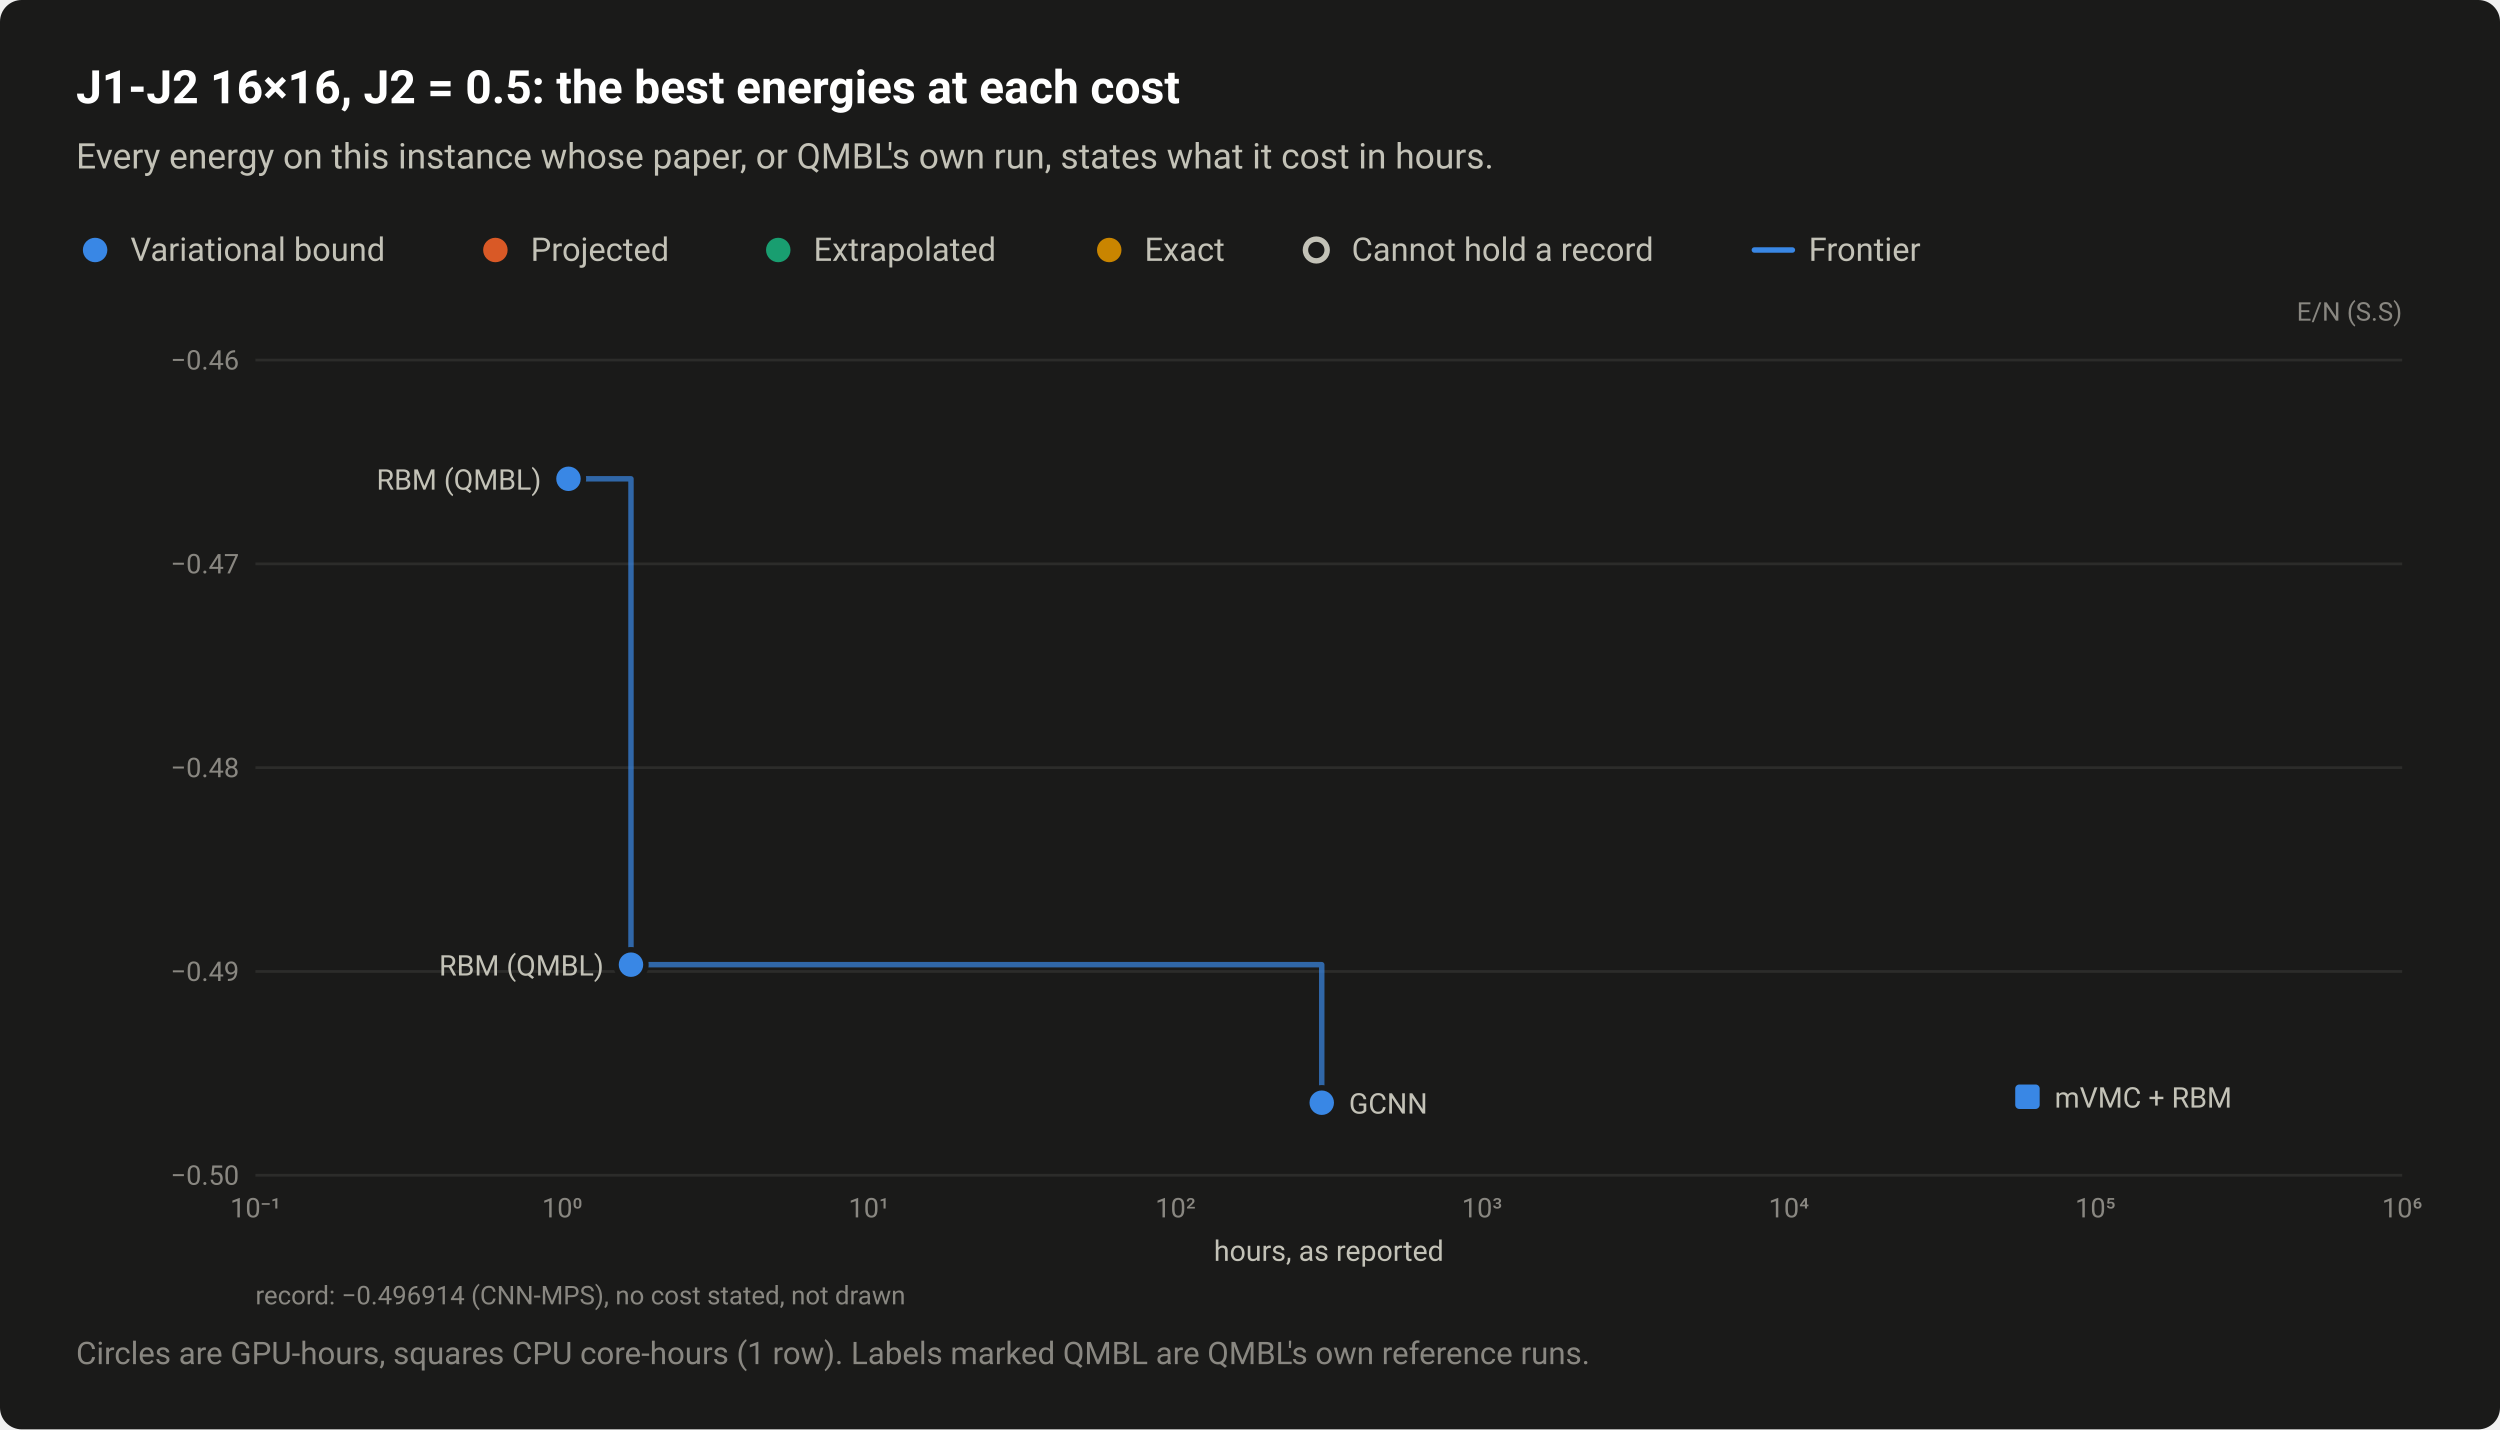
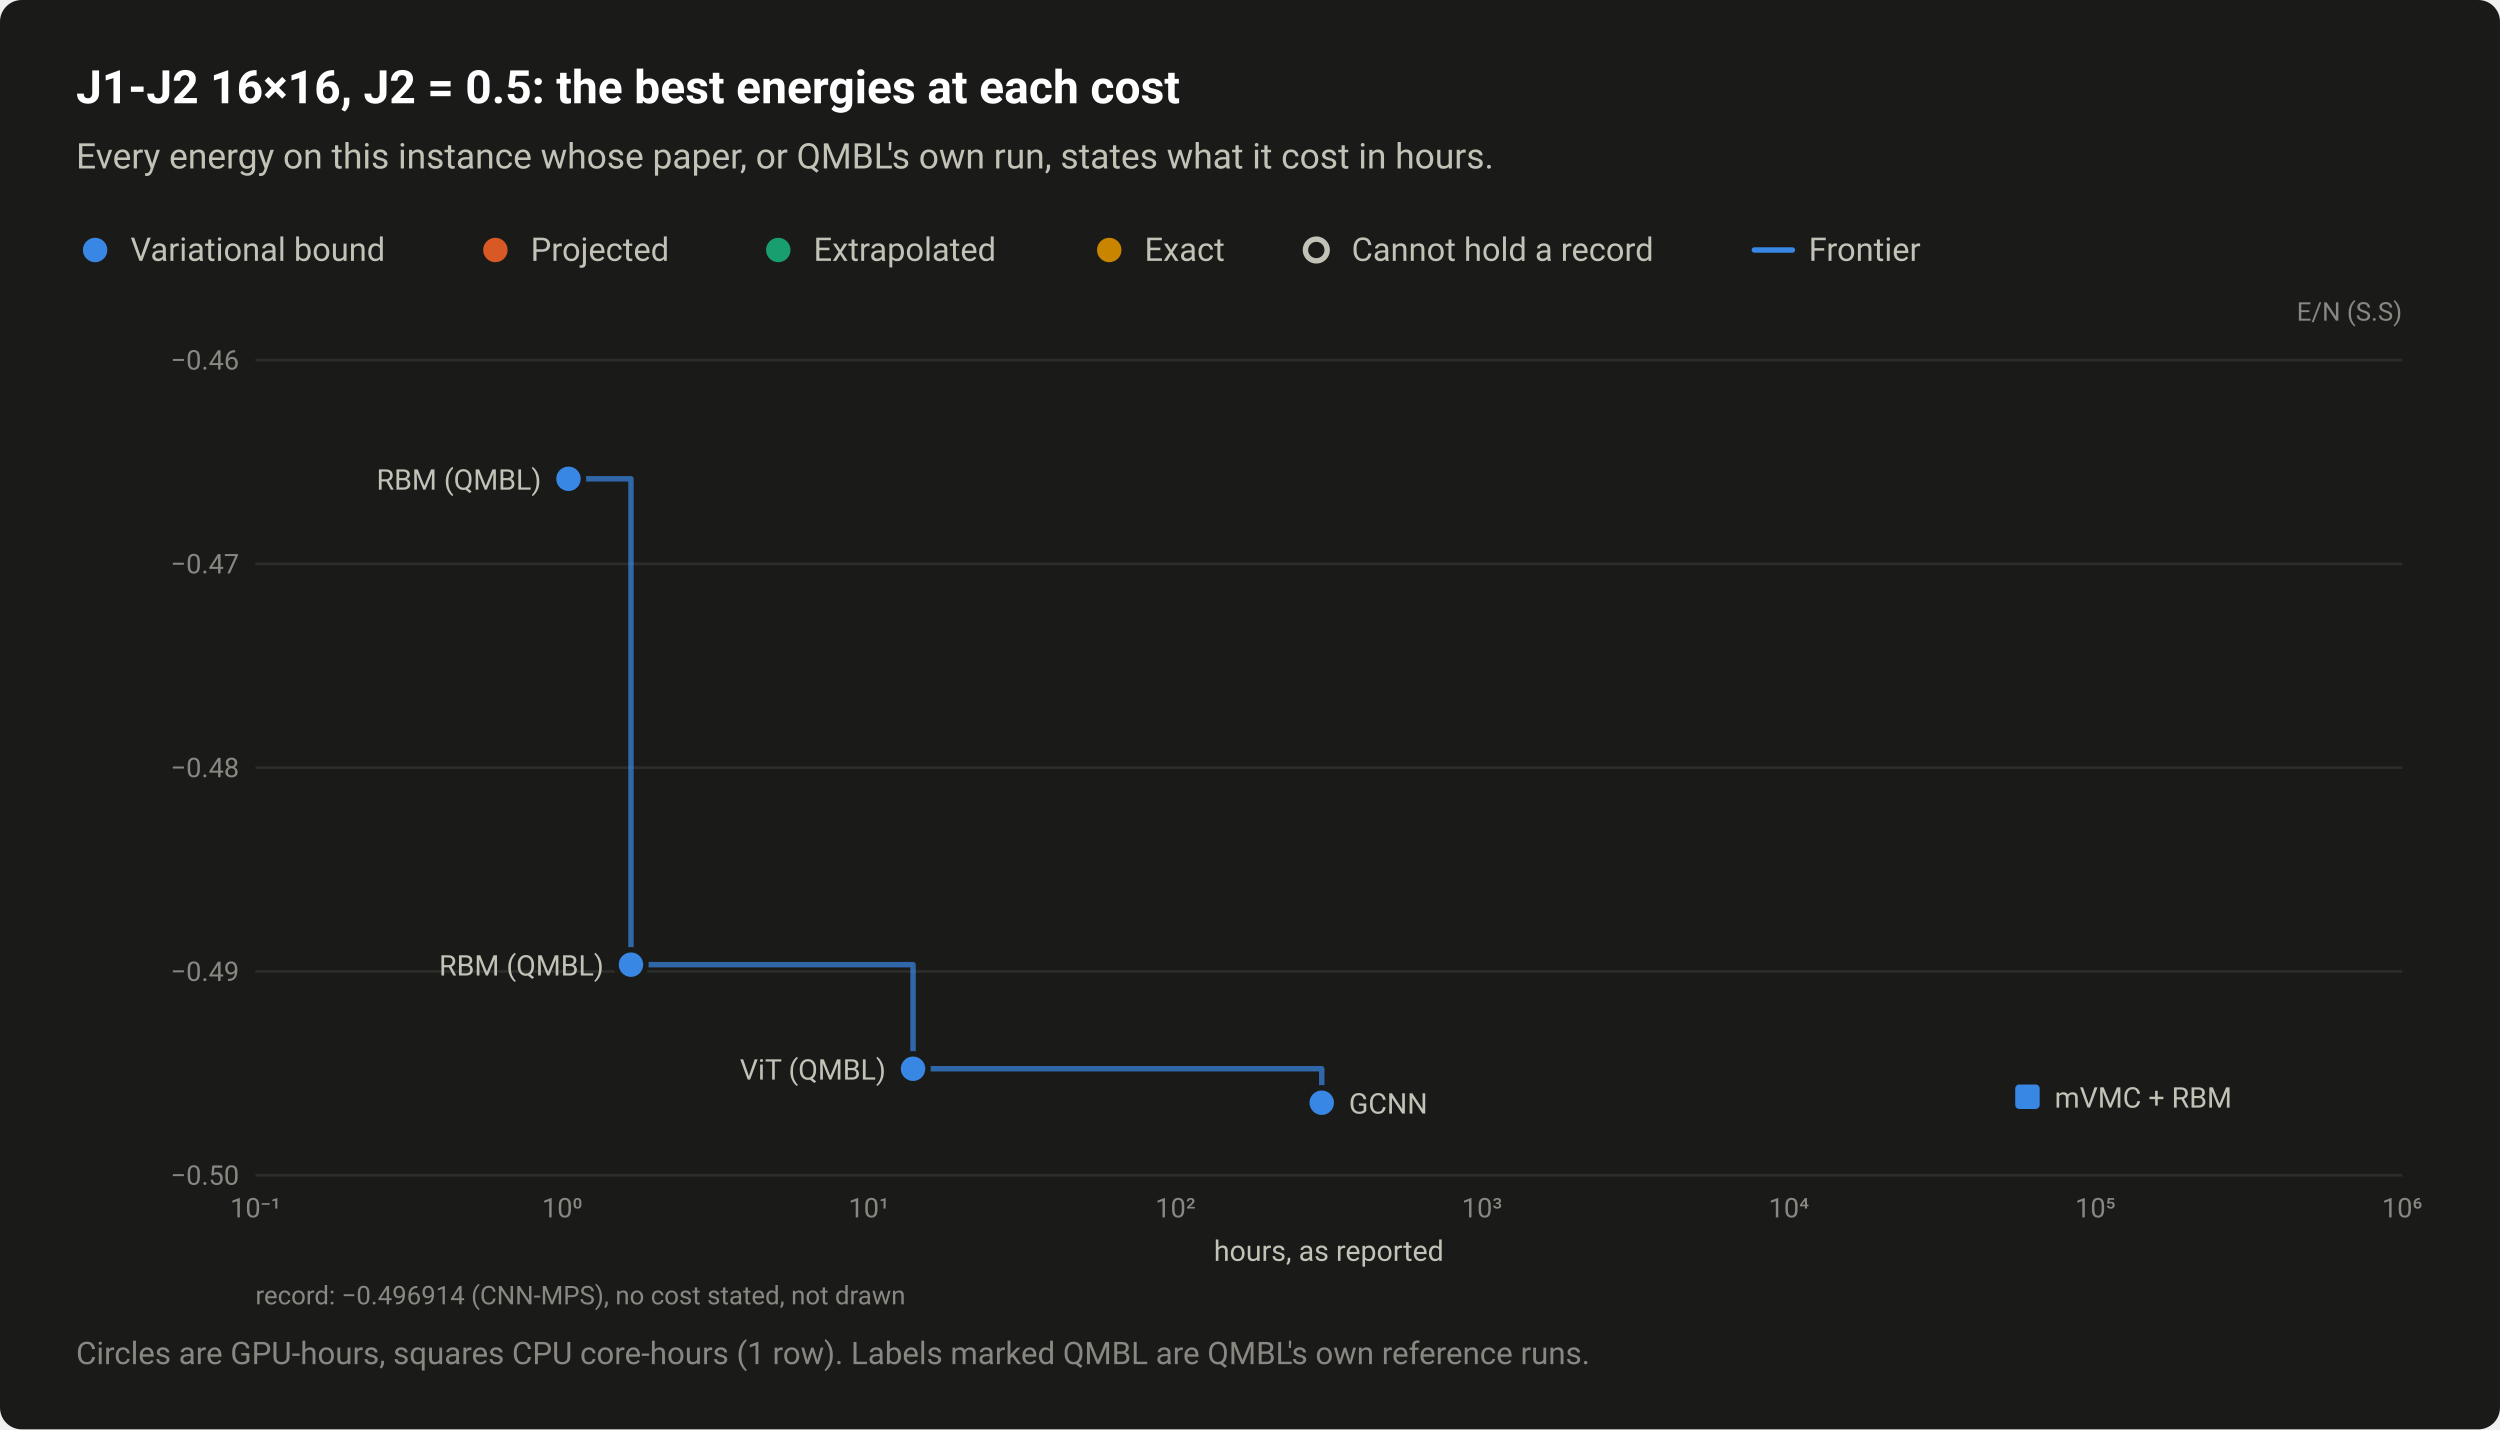
<svg xmlns="http://www.w3.org/2000/svg" width="920" height="526" viewBox="0 0 920 526" role="img" aria-labelledby="title desc">
  <style>text{font-family:system-ui,-apple-system,"Segoe UI",Roboto,"Helvetica Neue",Arial,sans-serif}</style>
  <rect width="920" height="526" rx="8" fill="#1a1a19" />
  <text x="28" y="38" font-size="17" fill="#ffffff" font-weight="600">J1-J2 16×16, J2 = 0.5: the best energies at each cost</text>
  <text x="28" y="62" font-size="13" fill="#c3c2b7">Every energy on this instance whose paper, or QMBL's own run, states what it cost in hours.</text>
  <circle cx="35" cy="92" r="6.5" fill="#1a1a19" />
  <circle cx="35" cy="92" r="4.5" fill="#3987e5" />
  <text x="48" y="96" font-size="12" fill="#c3c2b7">Variational bound</text>
  <circle cx="182.3" cy="92" r="6.5" fill="#1a1a19" />
  <circle cx="182.3" cy="92" r="4.5" fill="#d95926" />
  <text x="195.3" y="96" font-size="12" fill="#c3c2b7">Projected</text>
  <circle cx="286.4" cy="92" r="6.5" fill="#1a1a19" />
  <circle cx="286.4" cy="92" r="4.5" fill="#199e70" />
  <text x="299.4" y="96" font-size="12" fill="#c3c2b7">Extrapolated</text>
  <circle cx="408.2" cy="92" r="6.5" fill="#1a1a19" />
  <circle cx="408.2" cy="92" r="4.5" fill="#c98500" />
  <text x="421.2" y="96" font-size="12" fill="#c3c2b7">Exact</text>
  <circle cx="484.4" cy="92" r="6.5" fill="#1a1a19" />
  <circle cx="484.4" cy="92" r="4" fill="#1a1a19" stroke="#c3c2b7" stroke-width="2" />
  <text x="497.4" y="96" font-size="12" fill="#c3c2b7">Cannot hold a record</text>
  <path d="M645.6 92H659.6" stroke="#3987e5" stroke-width="2" stroke-linecap="round" />
  <text x="665.6" y="96" font-size="12" fill="#c3c2b7">Frontier</text>
  <text x="884" y="118" font-size="9.5" fill="#898781" text-anchor="end">E/N (S.S)</text>
  <path d="M94 432.5H884" stroke="#2c2c2a" stroke-width="1" />
  <text x="88" y="436" font-size="10" fill="#898781" text-anchor="end" style="font-variant-numeric:tabular-nums">−0.50</text>
  <path d="M94 357.5H884" stroke="#2c2c2a" stroke-width="1" />
  <text x="88" y="361" font-size="10" fill="#898781" text-anchor="end" style="font-variant-numeric:tabular-nums">−0.49</text>
  <path d="M94 282.5H884" stroke="#2c2c2a" stroke-width="1" />
  <text x="88" y="286" font-size="10" fill="#898781" text-anchor="end" style="font-variant-numeric:tabular-nums">−0.48</text>
  <path d="M94 207.5H884" stroke="#2c2c2a" stroke-width="1" />
  <text x="88" y="211" font-size="10" fill="#898781" text-anchor="end" style="font-variant-numeric:tabular-nums">−0.47</text>
  <path d="M94 132.5H884" stroke="#2c2c2a" stroke-width="1" />
  <text x="88" y="136" font-size="10" fill="#898781" text-anchor="end" style="font-variant-numeric:tabular-nums">−0.46</text>
  <text x="94" y="448" font-size="10" fill="#898781" text-anchor="middle" style="font-variant-numeric:tabular-nums">10⁻¹</text>
  <text x="206.9" y="448" font-size="10" fill="#898781" text-anchor="middle" style="font-variant-numeric:tabular-nums">10⁰</text>
  <text x="319.7" y="448" font-size="10" fill="#898781" text-anchor="middle" style="font-variant-numeric:tabular-nums">10¹</text>
  <text x="432.6" y="448" font-size="10" fill="#898781" text-anchor="middle" style="font-variant-numeric:tabular-nums">10²</text>
  <text x="545.4" y="448" font-size="10" fill="#898781" text-anchor="middle" style="font-variant-numeric:tabular-nums">10³</text>
  <text x="658.3" y="448" font-size="10" fill="#898781" text-anchor="middle" style="font-variant-numeric:tabular-nums">10⁴</text>
  <text x="771.1" y="448" font-size="10" fill="#898781" text-anchor="middle" style="font-variant-numeric:tabular-nums">10⁵</text>
  <text x="884" y="448" font-size="10" fill="#898781" text-anchor="middle" style="font-variant-numeric:tabular-nums">10⁶</text>
-   <path d="M209.2 176.2H232.2V355H486.4V405.8" fill="none" stroke="#3987e5" stroke-width="2" stroke-linejoin="round" stroke-linecap="round" opacity="0.7" />
+   <path d="M209.2 176.2H232.2V355H336V393.3H486.4V405.8" fill="none" stroke="#3987e5" stroke-width="2" stroke-linejoin="round" stroke-linecap="round" opacity="0.7" />
  <a class="pt" href="/instances/#r-J1J2_square_256_P_0_5-f7135ada">
    <circle cx="486.4" cy="405.8" r="6.5" fill="#1a1a19" />
    <circle cx="486.4" cy="405.8" r="4.5" fill="#3987e5" />
  </a>
  <a class="pt" href="/instances/#r-J1J2_square_256_P_0_5-838a9dd4">
    <rect x="739.6" y="397.1" width="13" height="13" rx="2" fill="#1a1a19" />
    <rect x="741.6" y="399.1" width="9" height="9" rx="1.5" fill="#3987e5" />
  </a>
  <a class="pt" href="/instances/#r-J1J2_square_256_P_0_5-d3303a72">
    <circle cx="209.2" cy="176.2" r="6.5" fill="#1a1a19" />
    <circle cx="209.2" cy="176.2" r="4.5" fill="#3987e5" />
  </a>
  <a class="pt" href="/instances/#r-J1J2_square_256_P_0_5-adb35e59">
    <circle cx="232.2" cy="355" r="6.5" fill="#1a1a19" />
    <circle cx="232.2" cy="355" r="4.5" fill="#3987e5" />
  </a>
+   <a class="pt" href="/instances/#r-J1J2_square_256_P_0_5-ee77cdcb">
+     <circle cx="336" cy="393.3" r="6.5" fill="#1a1a19" />
+     <circle cx="336" cy="393.3" r="4.5" fill="#3987e5" />
+   </a>
  <a class="pt" href="/instances/#r-J1J2_square_256_P_0_5-d3303a72">
    <text x="199.2" y="180.2" font-size="10.5" fill="#c3c2b7" text-anchor="end">RBM (QMBL)</text>
  </a>
  <a class="pt" href="/instances/#r-J1J2_square_256_P_0_5-adb35e59">
    <text x="222.2" y="359" font-size="10.5" fill="#c3c2b7" text-anchor="end">RBM (QMBL)</text>
+   </a>
+   <a class="pt" href="/instances/#r-J1J2_square_256_P_0_5-ee77cdcb">
+     <text x="326" y="397.3" font-size="10.5" fill="#c3c2b7" text-anchor="end">ViT (QMBL)</text>
  </a>
  <a class="pt" href="/instances/#r-J1J2_square_256_P_0_5-838a9dd4">
    <text x="756.1" y="407.6" font-size="10.5" fill="#c3c2b7" text-anchor="start">mVMC + RBM</text>
  </a>
  <a class="pt" href="/instances/#r-J1J2_square_256_P_0_5-f7135ada">
    <text x="496.4" y="409.8" font-size="10.5" fill="#c3c2b7" text-anchor="start">GCNN</text>
  </a>
  <text x="489" y="464" font-size="10.5" fill="#c3c2b7" text-anchor="middle">hours, as reported</text>
  <text x="94" y="480" font-size="9.5" fill="#898781">record: −0.496914 (CNN-MPS), no cost stated, not drawn</text>
  <text x="28" y="502" font-size="11.5" fill="#898781">Circles are GPU-hours, squares CPU core-hours (1 row). Labels marked QMBL are QMBL's own reference runs.</text>
</svg>
